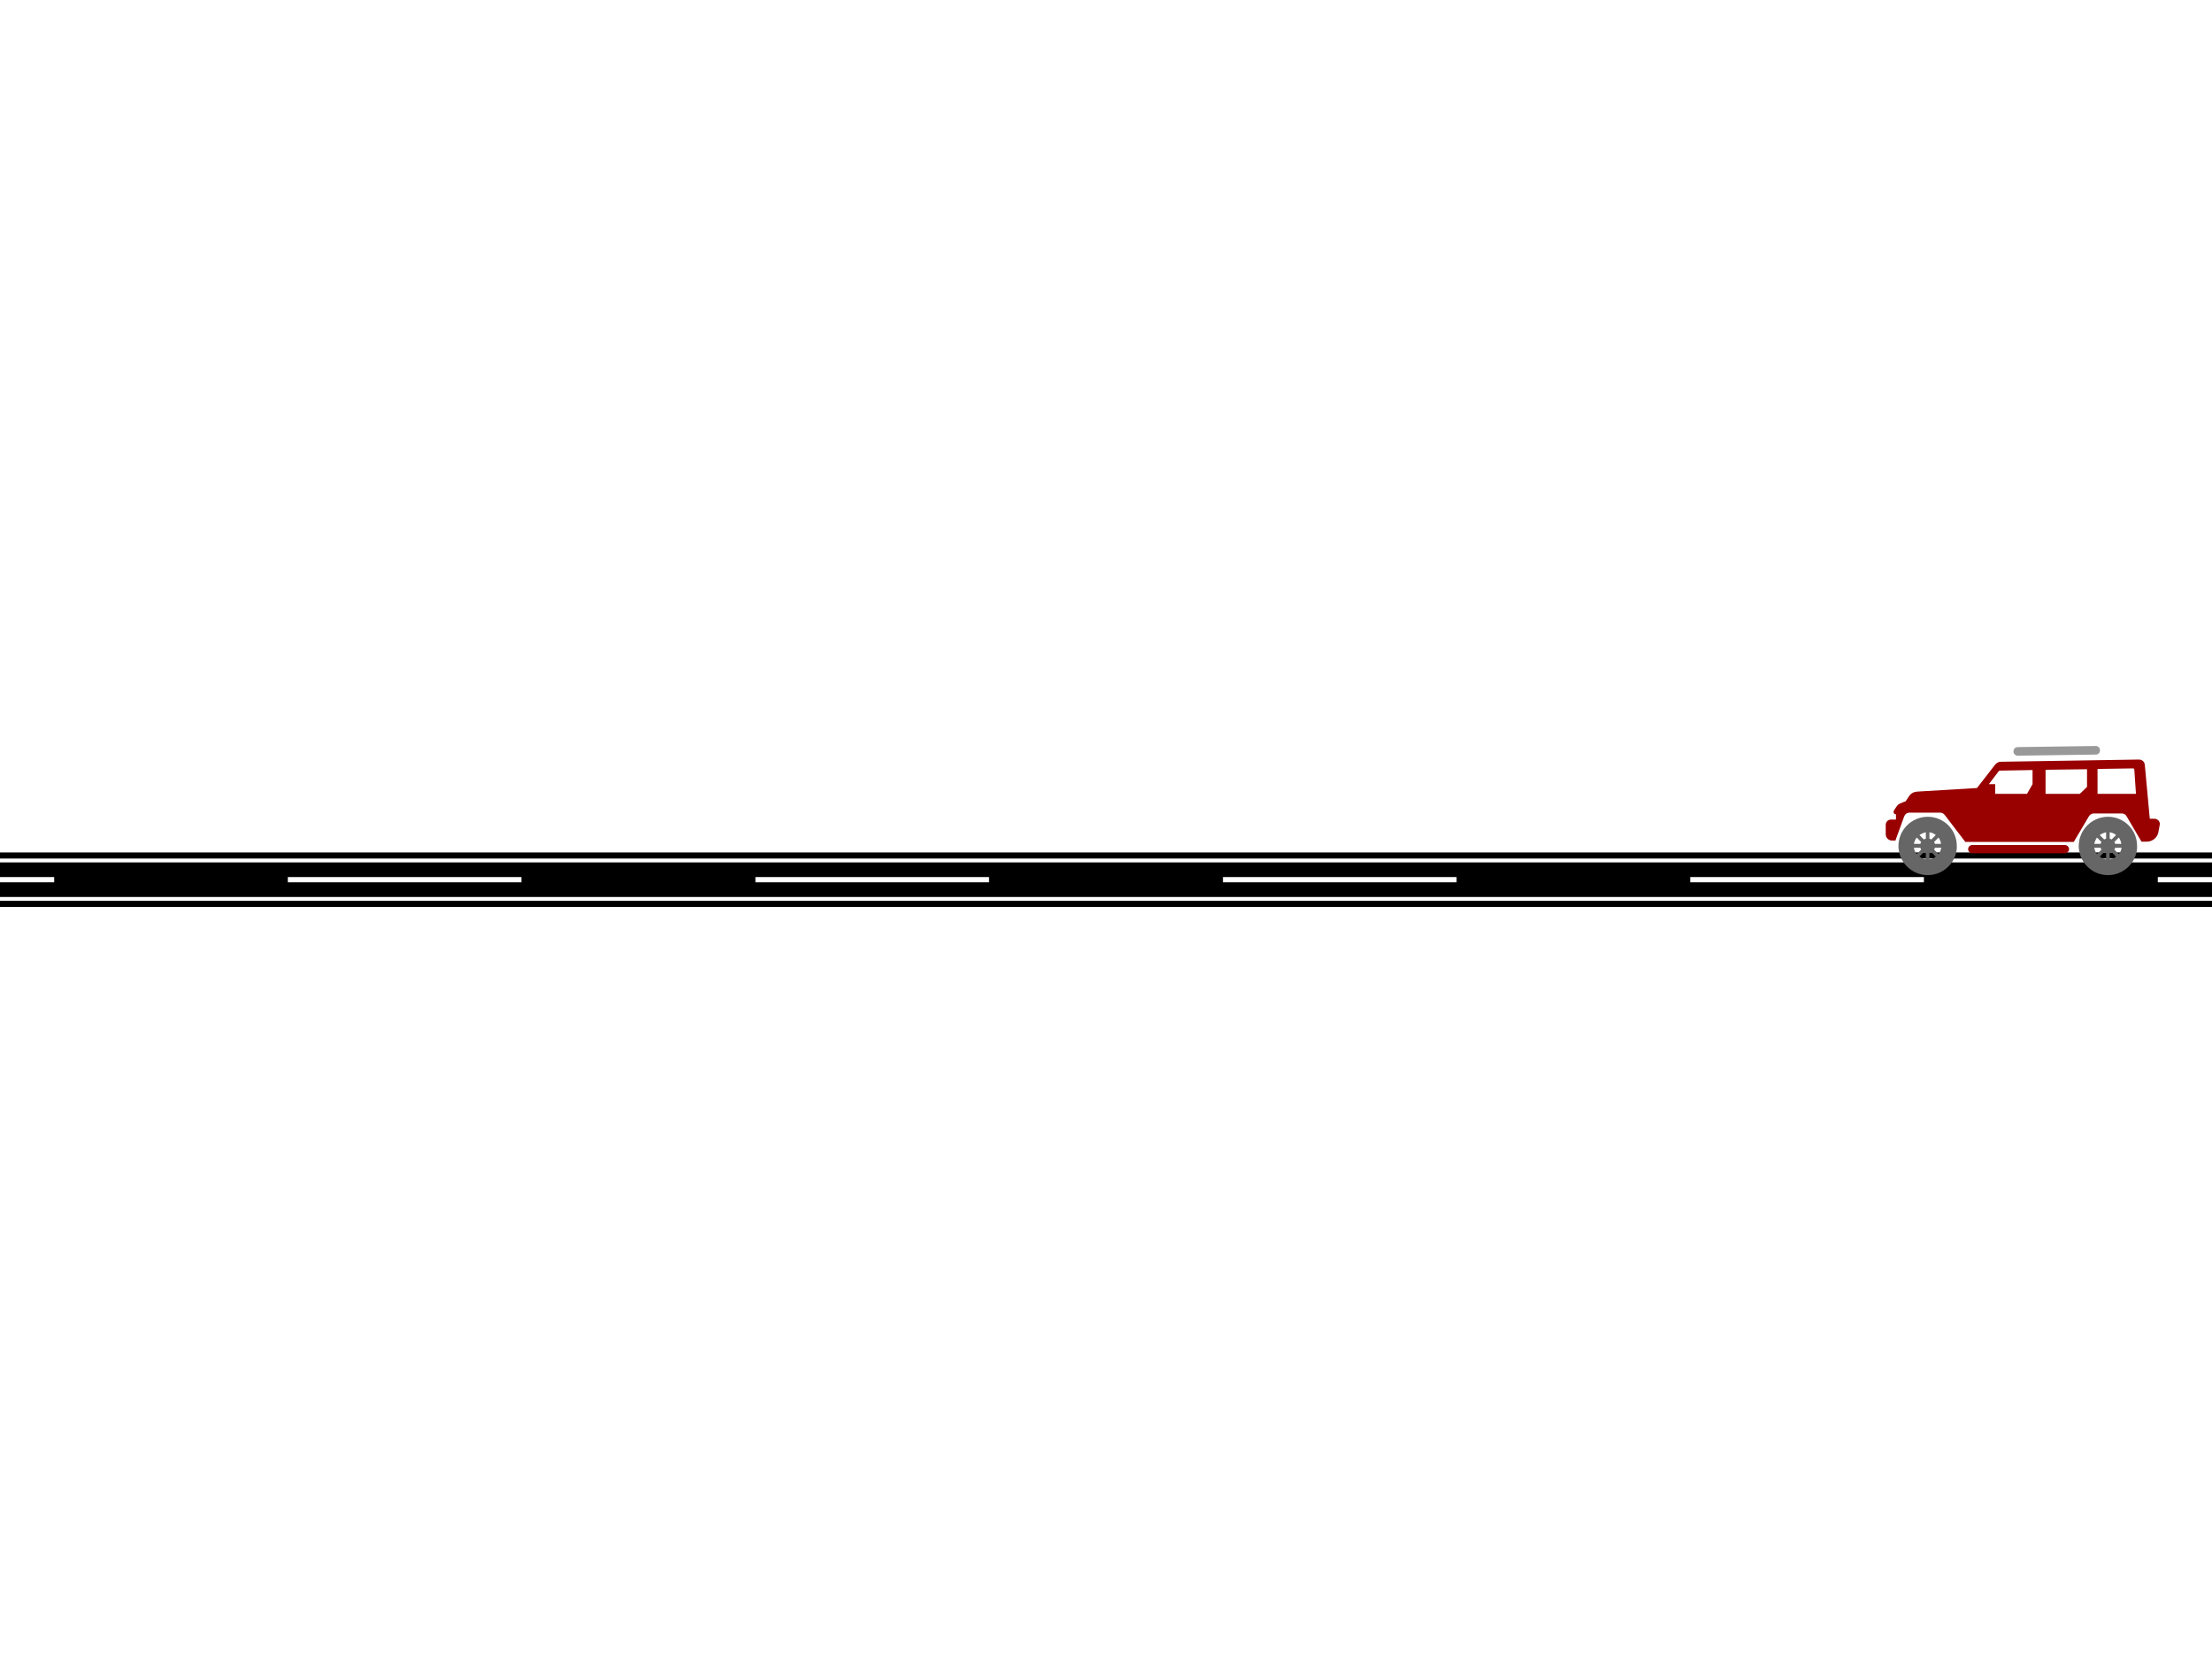
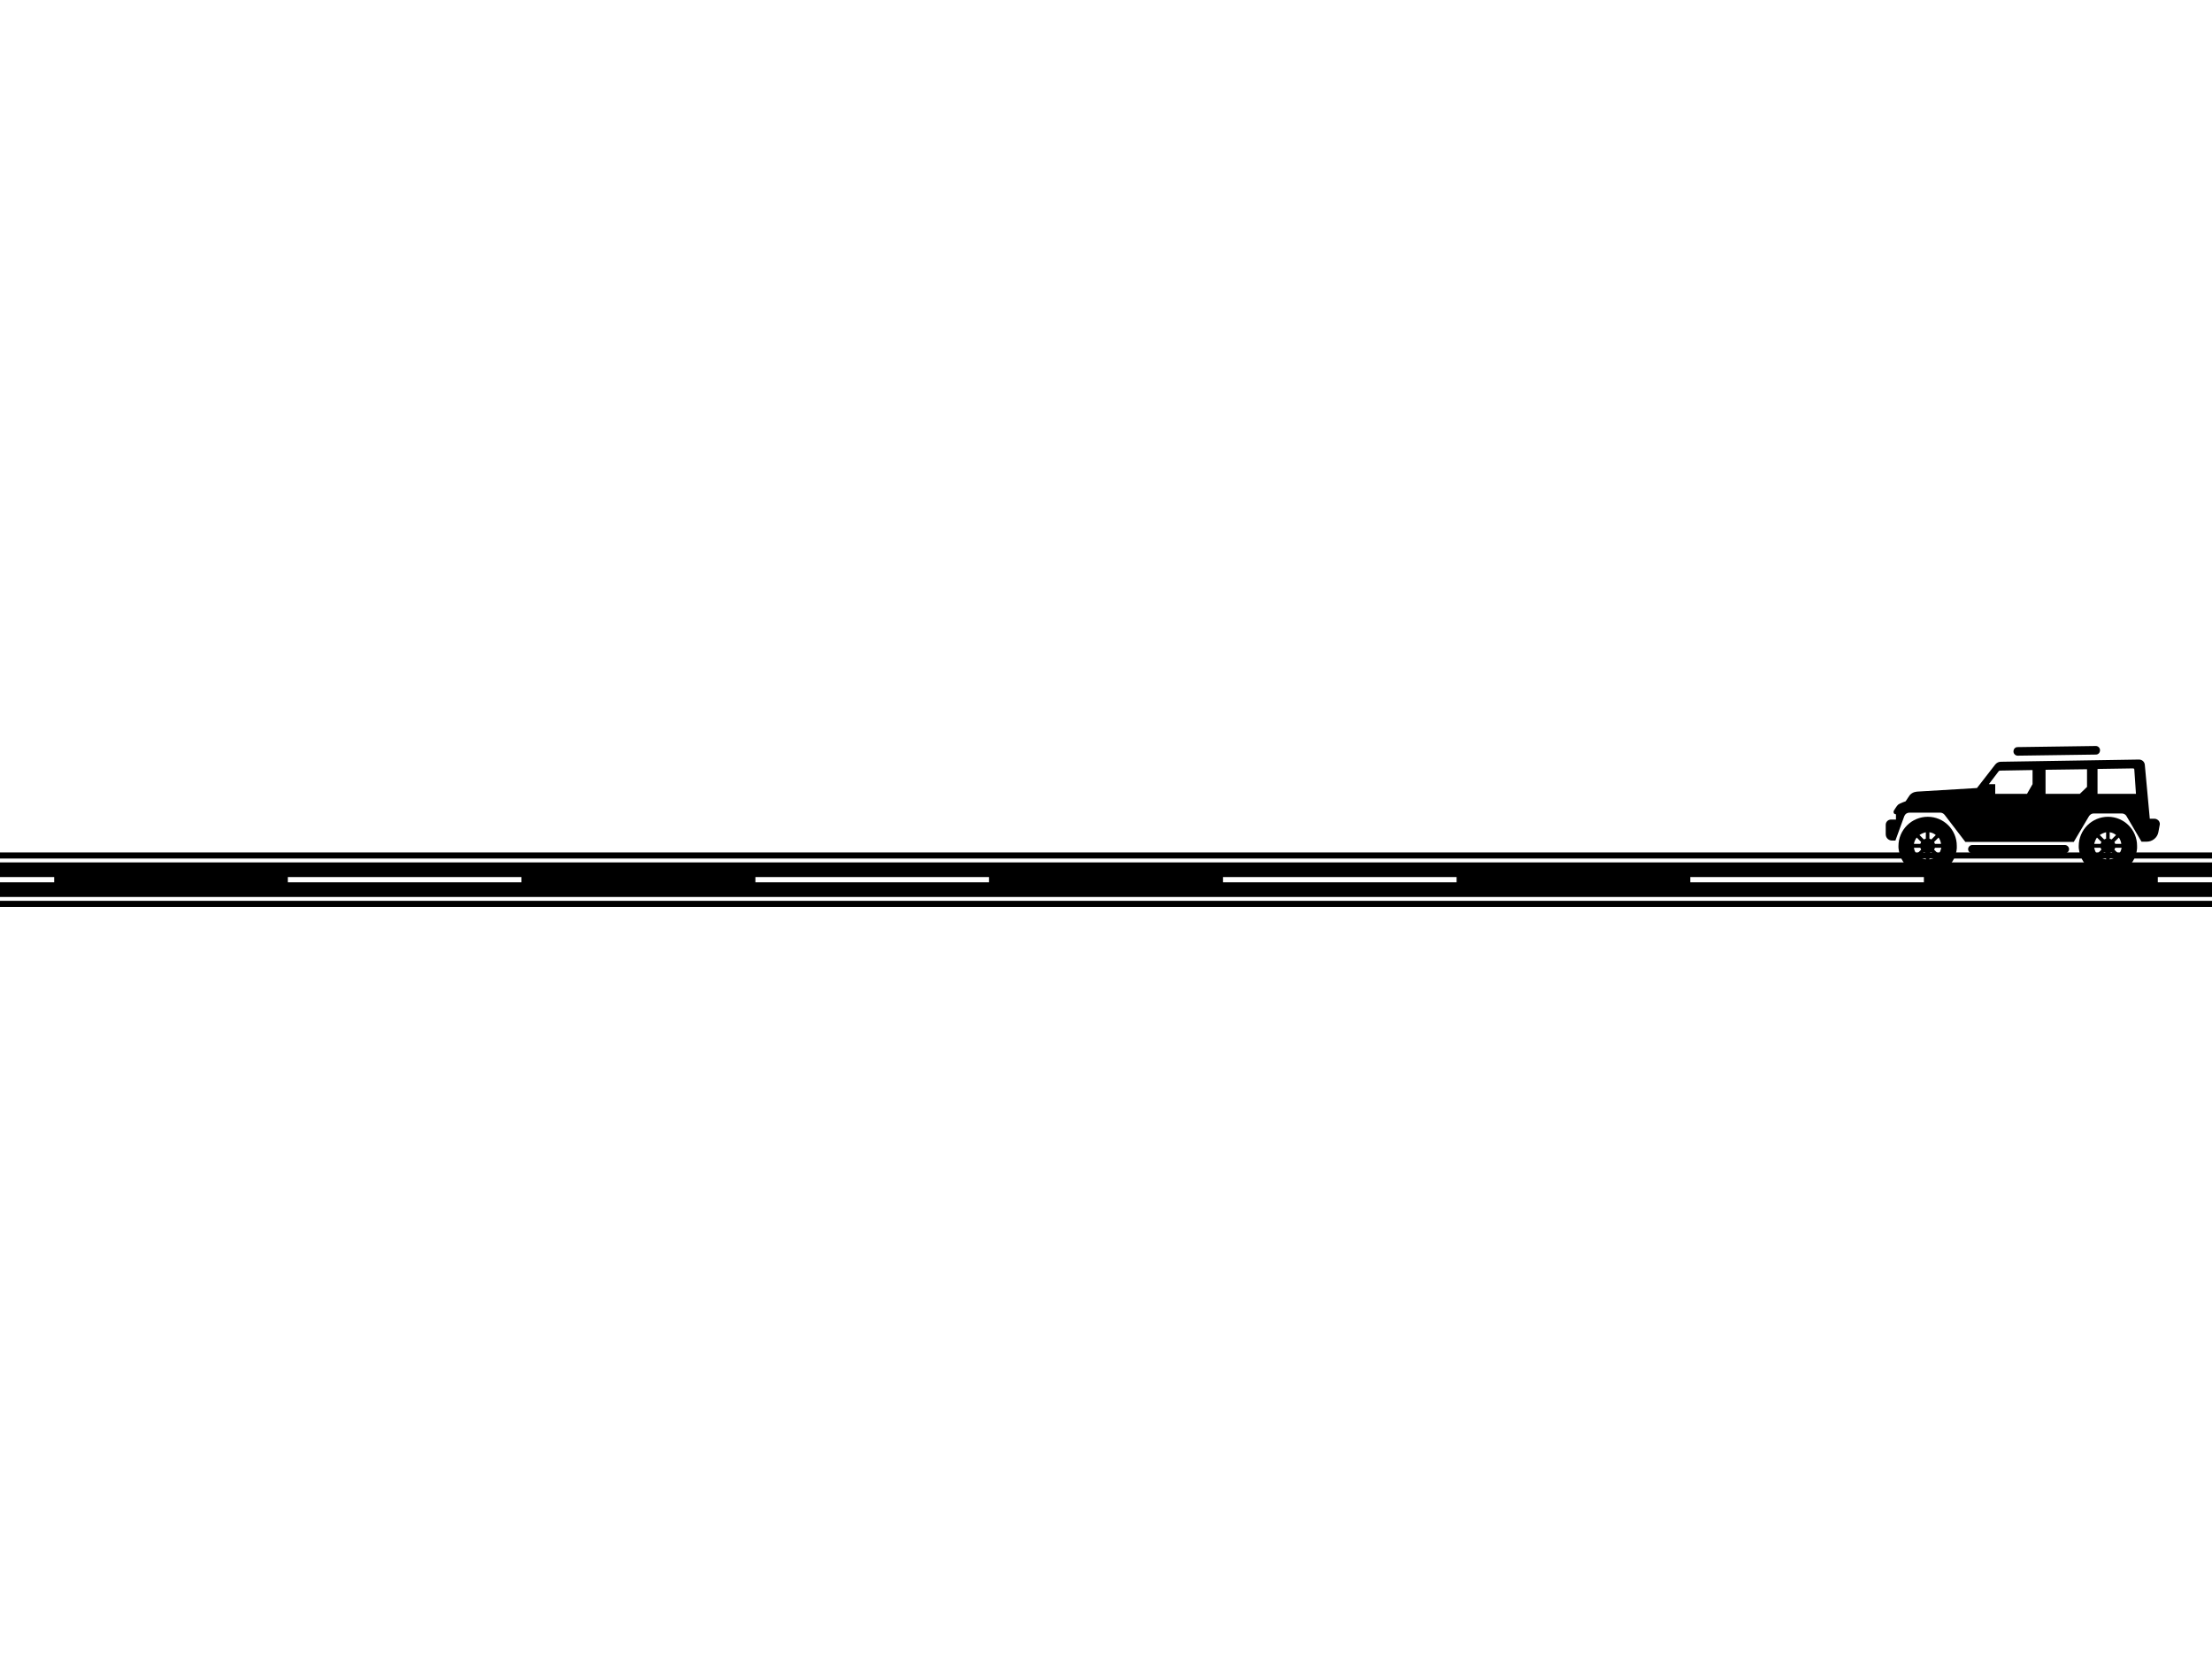
<svg xmlns="http://www.w3.org/2000/svg" version="1.1" id="Layer_1" x="0px" y="0px" viewBox="0 0 800 600" style="enable-background:new 0 0 800 600;" xml:space="preserve">
-   <style type="text/css">
- 	.wheel{fill:#666666;}
- 	.topRailing{fill:#999999;}
- 	.carBody{fill:#990000;}
- </style>
  <g class="road">
    <g>
      <path d="M780.4,319.1v-1.9H800v-5.3H0v5.3h19.6v1.9H0v5.3h800v-5.3H780.4z M104.1,319.1v-1.9h84.5v1.9H104.1z M273.2,319.1v-1.9    h84.5v1.9H273.2z M442.3,319.1v-1.9h84.5v1.9H442.3z M611.3,319.1v-1.9h84.5v1.9H611.3z" />
      <rect x="0" y="308.3" width="800" height="2.2" />
      <rect x="0" y="325.8" width="800" height="2.2" />
    </g>
  </g>
  <g class="car">
    <g>
      <path class="wheel" d="M697.2,295.4c-5.8,0-10.6,4.7-10.6,10.6c0,0.5,0,0.9,0.1,1.3c0.7,5.2,5.1,9.2,10.5,9.2    c5.5,0,10.1-4.3,10.5-9.7c0-0.3,0-0.6,0-0.9C707.7,300.1,703,295.4,697.2,295.4z M693.2,302.9l1.6,1.6c-0.1,0.2-0.2,0.4-0.3,0.7    h-2.3C692.3,304.4,692.7,303.6,693.2,302.9z M692.2,306.6h2.3c0.1,0.2,0.2,0.5,0.3,0.7l-1.6,1.6    C692.7,308.3,692.3,307.5,692.2,306.6z M696.5,310.8c-0.9-0.1-1.6-0.5-2.3-1l1.6-1.6c0.2,0.1,0.4,0.2,0.7,0.3L696.5,310.8    L696.5,310.8z M696.5,303.3c-0.3,0.1-0.5,0.2-0.7,0.3l-1.6-1.6c0.7-0.5,1.5-0.8,2.3-1V303.3z M697.8,301c0.9,0.1,1.7,0.5,2.3,1    l-1.6,1.6c-0.2-0.1-0.5-0.2-0.7-0.3C697.8,303.3,697.8,301,697.8,301z M697.8,310.8v-2.3c0.2-0.1,0.5-0.2,0.7-0.3l1.6,1.6    C699.5,310.4,698.7,310.7,697.8,310.8z M701.1,308.9l-1.6-1.6c0.1-0.2,0.2-0.4,0.3-0.7h2.3C701.9,307.5,701.6,308.3,701.1,308.9z     M699.8,305.2c-0.1-0.2-0.2-0.5-0.3-0.7l1.6-1.6c0.5,0.7,0.8,1.5,0.9,2.3H699.8z" />
      <path class="wheel" d="M762.4,295.4c-5.8,0-10.6,4.7-10.6,10.6c0,0.5,0,0.9,0.1,1.3c0.7,5.2,5.1,9.2,10.5,9.2    c5.5,0,10.1-4.3,10.5-9.7c0-0.3,0-0.6,0-0.9C772.9,300.1,768.2,295.4,762.4,295.4z M758.4,302.9l1.6,1.6c-0.1,0.2-0.2,0.4-0.3,0.7    h-2.3C757.6,304.4,757.9,303.6,758.4,302.9z M757.4,306.6h2.3c0.1,0.2,0.2,0.5,0.3,0.7l-1.6,1.6    C757.9,308.3,757.6,307.5,757.4,306.6z M761.7,310.8c-0.9-0.1-1.6-0.5-2.3-1l1.6-1.6c0.2,0.1,0.4,0.2,0.7,0.3L761.7,310.8    L761.7,310.8z M761.7,303.3c-0.3,0.1-0.5,0.2-0.7,0.3l-1.6-1.6c0.7-0.5,1.5-0.8,2.3-1C761.7,301,761.7,303.3,761.7,303.3z     M763,301c0.9,0.1,1.7,0.5,2.3,1l-1.6,1.6c-0.2-0.1-0.5-0.2-0.7-0.3C763,303.3,763,301,763,301z M763,310.8v-2.3    c0.2-0.1,0.5-0.2,0.7-0.3l1.6,1.6C764.7,310.4,763.9,310.7,763,310.8z M766.3,308.9l-1.6-1.6c0.1-0.2,0.2-0.4,0.3-0.7h2.3    C767.2,307.5,766.8,308.3,766.3,308.9z M765,305.2c-0.1-0.2-0.2-0.5-0.3-0.7l1.6-1.6c0.5,0.7,0.8,1.5,0.9,2.3H765z" />
      <path class="topRailing" d="M758,269.8l-28.3,0.4c-0.9,0-1.5,0.7-1.5,1.6c0,0.8,0.7,1.5,1.5,1.5c0,0,0,0,0,0l28.3-0.4    c0.9,0,1.5-0.7,1.5-1.6C759.5,270.5,758.8,269.8,758,269.8z" />
      <path class="carBody" d="M746.8,305.6h-33.5c-0.8,0-1.5,0.7-1.5,1.5c0,0.9,0.7,1.5,1.5,1.5h33.5c0.8,0,1.5-0.7,1.5-1.5    C748.3,306.3,747.6,305.6,746.8,305.6z" />
      <path class="carBody" d="M780.7,296.8c-0.4-0.4-0.9-0.7-1.5-0.7h-1.7l-1.8-19.5c-0.1-1.1-1-1.9-2.1-1.9l-50,0.8c-0.8,0-1.5,0.4-2,1    l-6.6,8.5l-21.7,1.3c-1.2,0.1-2.3,0.7-2.9,1.7l-1.2,1.8c0,0-2.1,0.7-2.7,1.2c-0.5,0.4-1.5,2.1-1.5,2.1c-0.2,0.3-0.2,0.6-0.1,0.9    c0.1,0.3,0.4,0.5,0.8,0.5v1.9h-1.8c-1,0-1.9,0.8-1.9,1.9v3.4c0,1.3,1,2.3,2.3,2.3h1.2l3.2-8.8c0.3-0.8,1-1.3,1.9-1.3h11.1    c0.6,0,1.2,0.3,1.6,0.8l7.5,9.8H750l5.5-9.3c0.4-0.6,1-1,1.7-1h10.2c0.7,0,1.4,0.4,1.7,1l5.4,9.2h1.9c2,0,3.8-1.4,4.2-3.4l0.5-2.7    C781.2,297.9,781.1,297.3,780.7,296.8z M733.1,287.1h-11.5v-3.5h-2.3l3.5-4.6c0.1-0.2,0.4-0.3,0.6-0.3l11.7-0.2v5.1L733.1,287.1z     M752.2,287.1h-12.4v-8.7l15-0.2v6.4L752.2,287.1z M758.6,287.1v-9l12.9-0.2c0.2,0,0.4,0.2,0.4,0.4l0.6,8.8    C772.5,287.1,758.6,287.1,758.6,287.1z" />
    </g>
  </g>
</svg>
